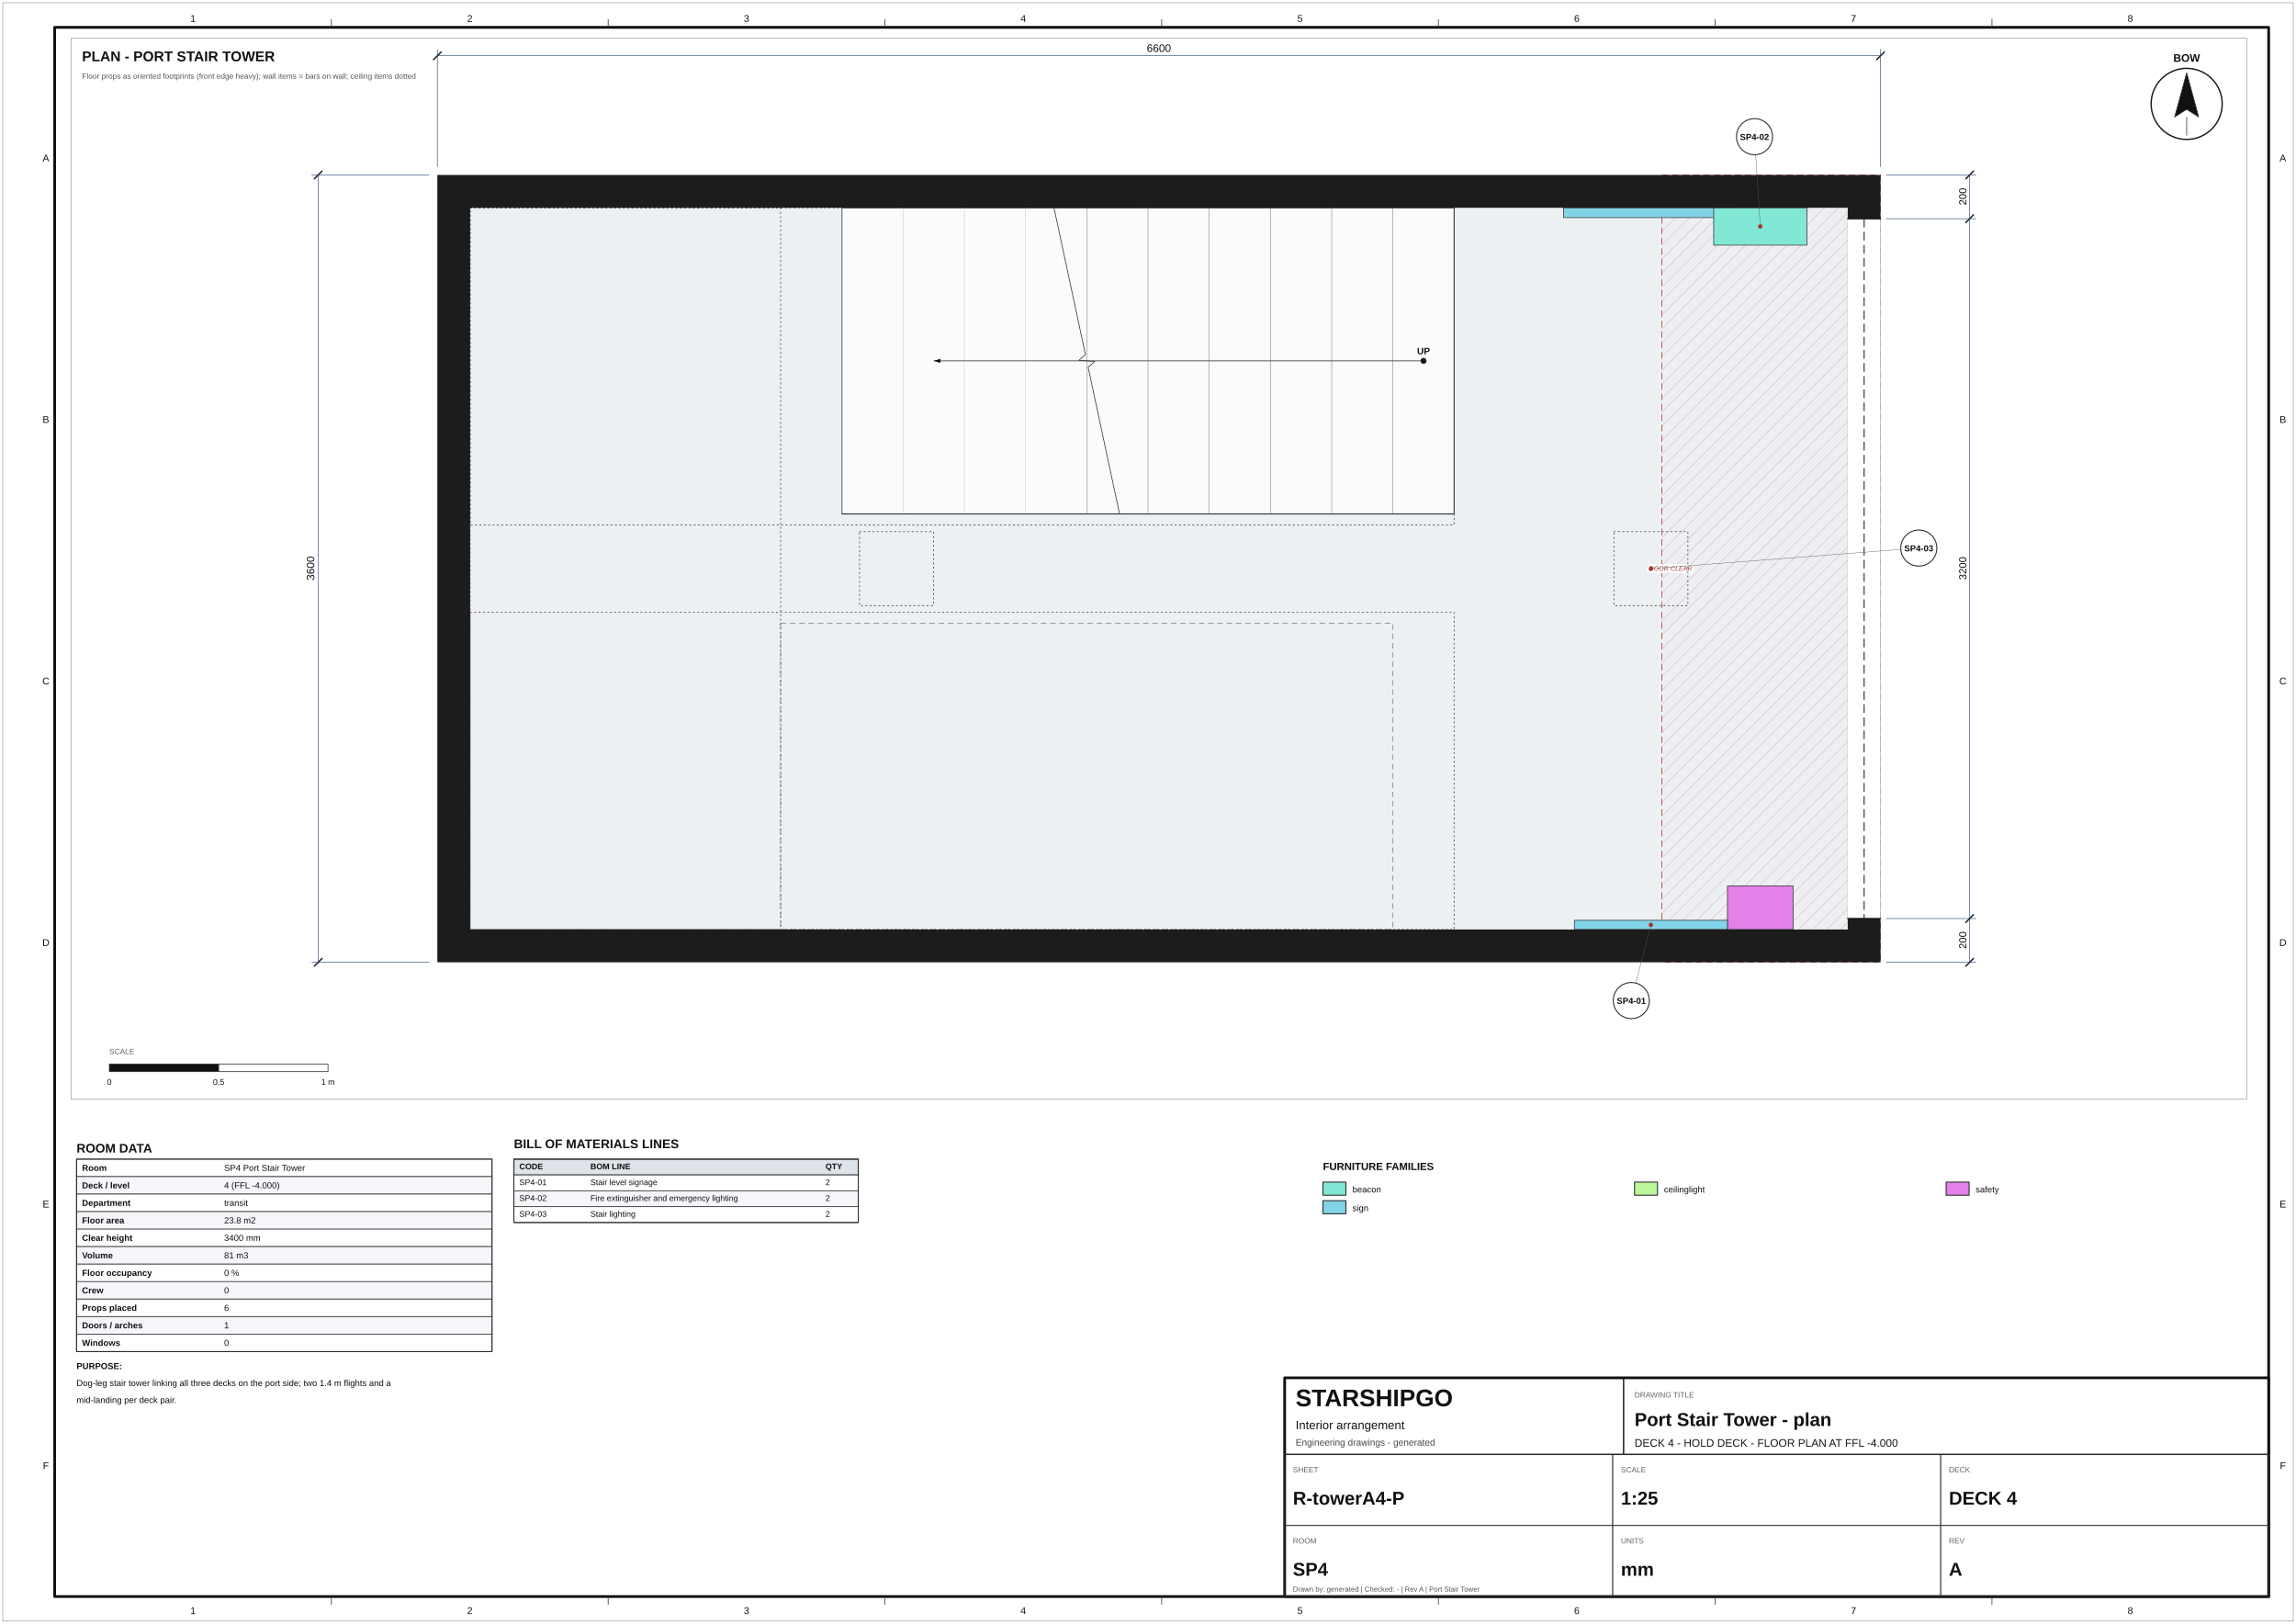
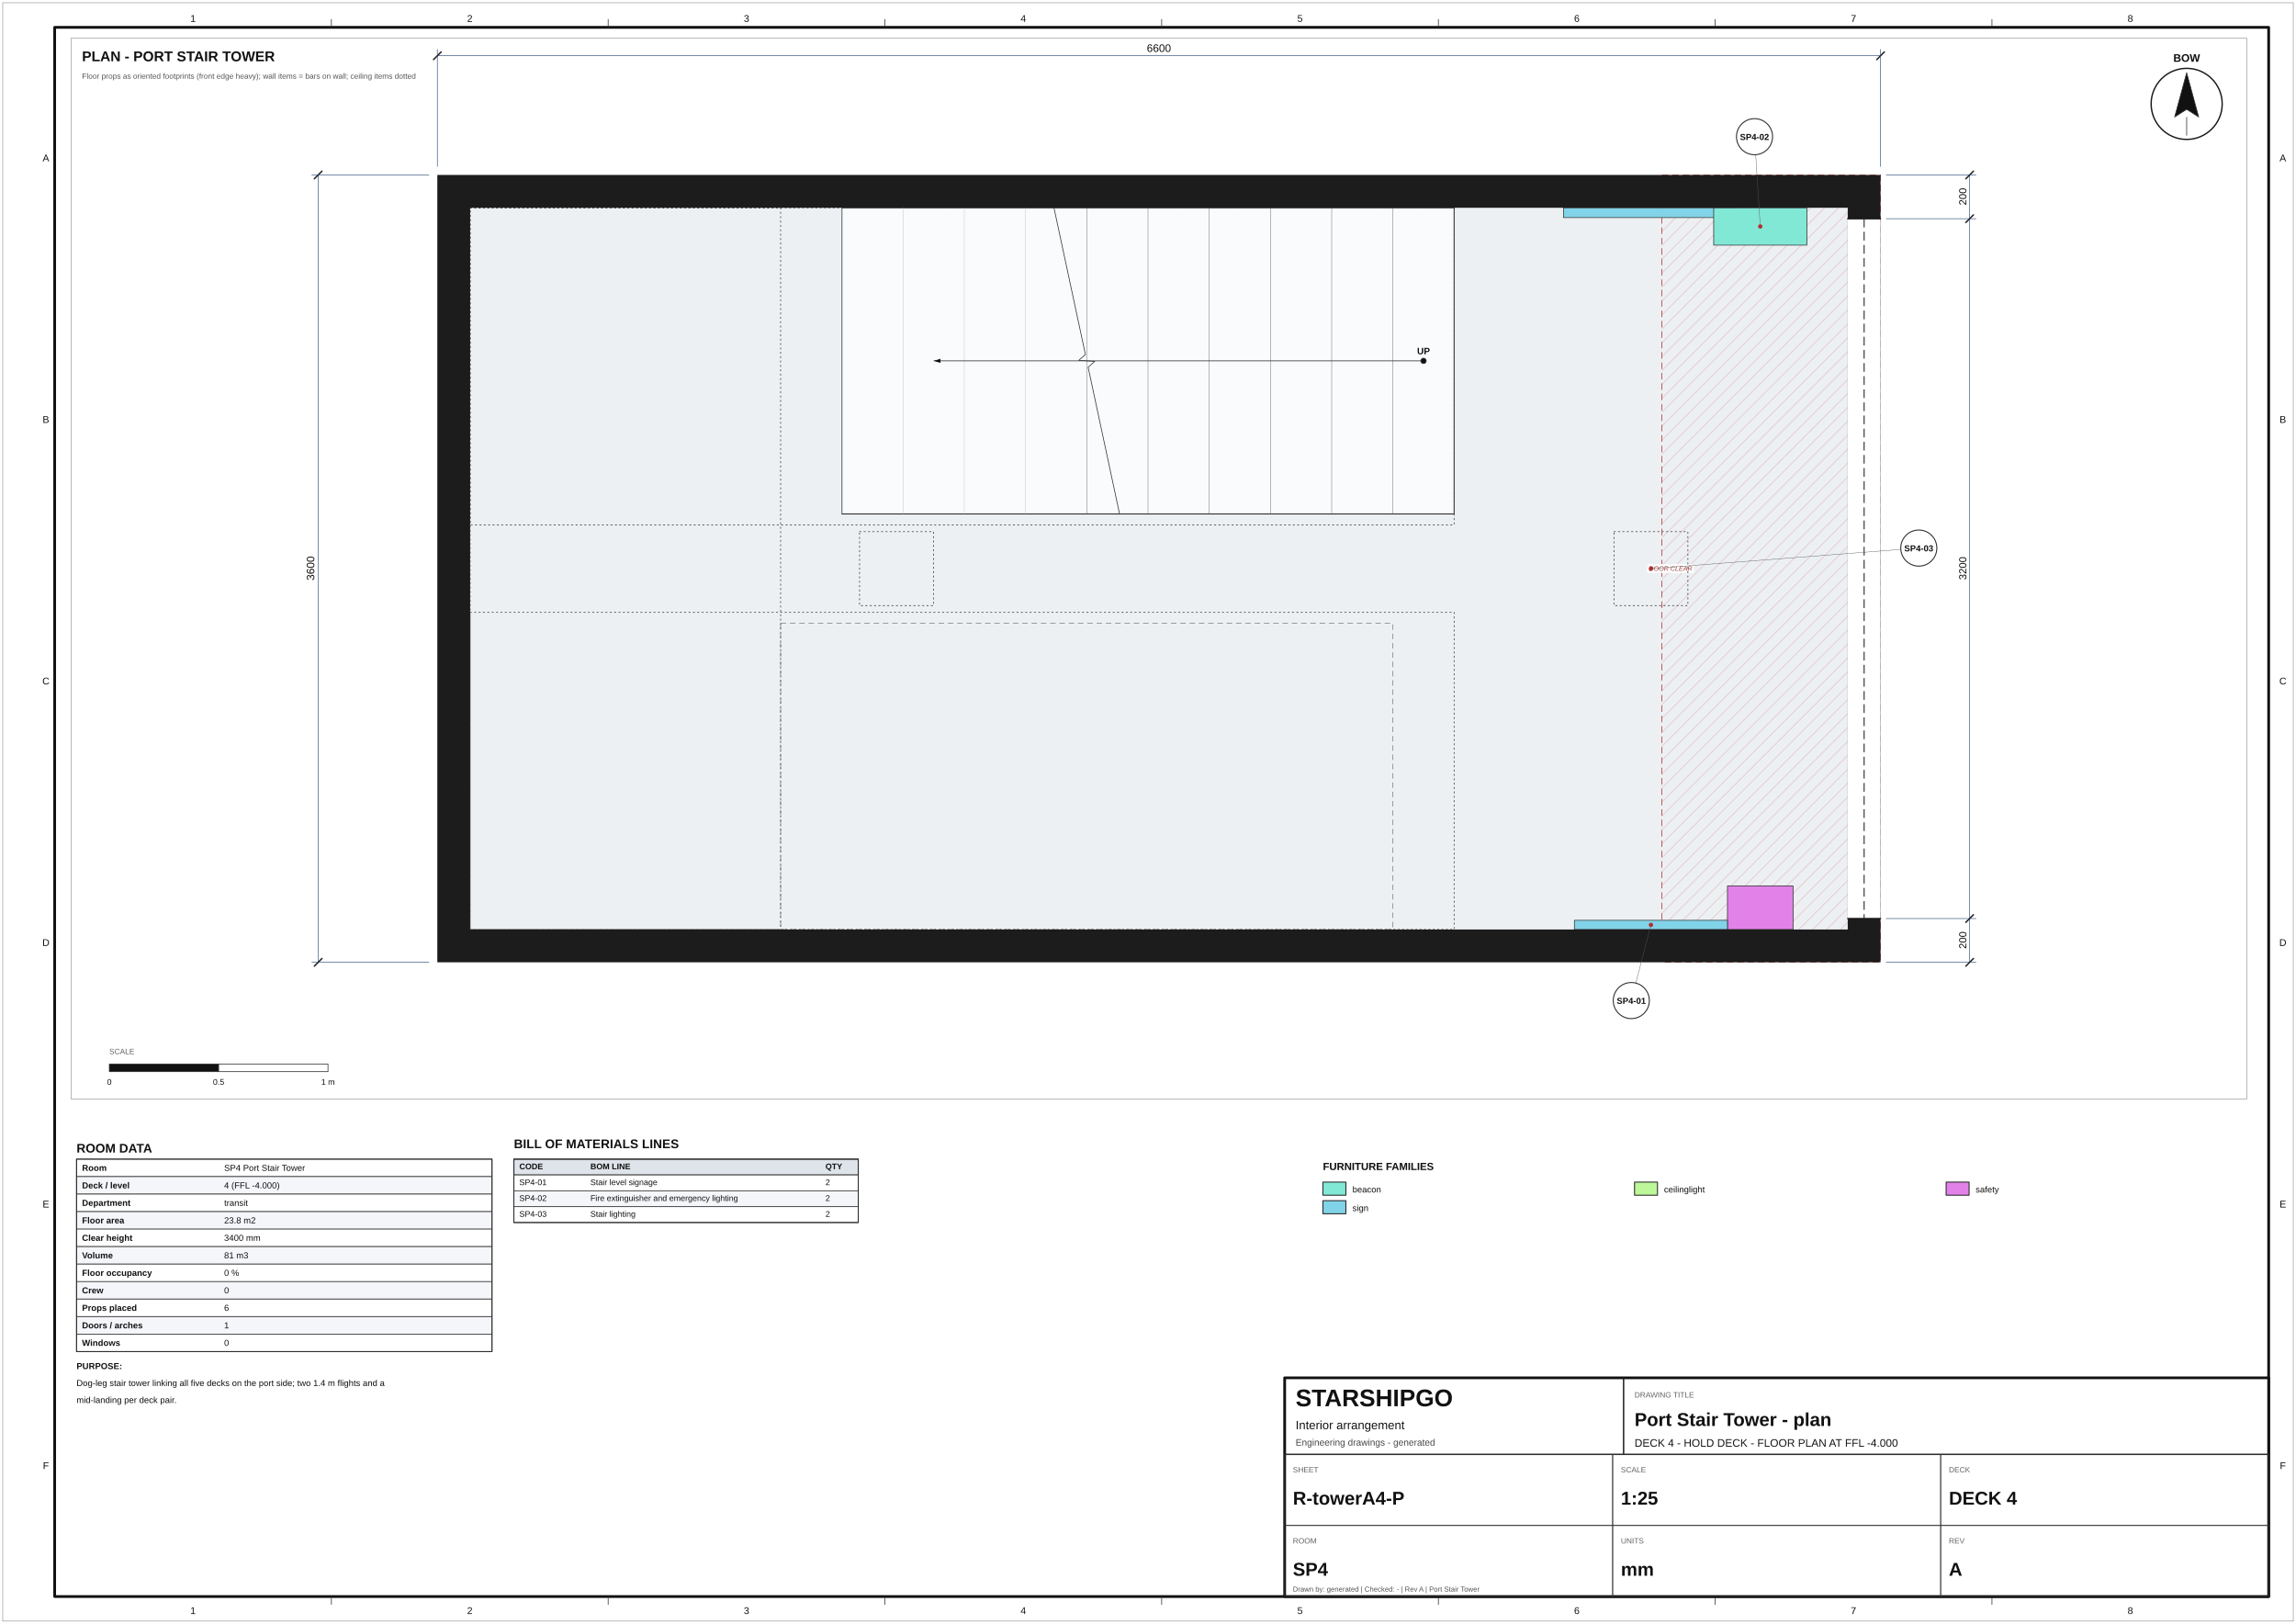
<svg xmlns="http://www.w3.org/2000/svg" width="420mm" height="297mm" viewBox="0 0 420 297">
  <style>
.t{font-family:Arial, Helvetica, 'DejaVu Sans', sans-serif;fill:#111}
.b{font-weight:bold}.i{font-style:italic}
.h{stroke:#111;stroke-width:.5;stroke-linejoin:round;stroke-linecap:round}
.m{stroke:#1a1a1a;stroke-width:.25;stroke-linejoin:round;stroke-linecap:round}
.n{stroke:#2a2a2a;stroke-width:.18;stroke-linejoin:round}
.f{stroke:#333;stroke-width:.13;stroke-linejoin:round}
.x{stroke:#555;stroke-width:.07}
.g{stroke:#9a9a9a;stroke-width:.1}
.gg{stroke:#c4c4c4;stroke-width:.08}
.d{stroke:#1d3c6e;stroke-width:.1}
.dsh{stroke:#222;stroke-width:.18;stroke-dasharray:1.6 .8}
.dot{stroke:#444;stroke-width:.14;stroke-dasharray:.25 .55;stroke-linecap:round}
.hid{stroke:#777;stroke-width:.12;stroke-dasharray:1 .7}
.cl{stroke:#b03030;stroke-width:.12;stroke-dasharray:5 1 1 1}
.cut{stroke:#b03030;stroke-width:.35;stroke-dasharray:6 1.2 1.2 1.2}
.red{stroke:#b03030;stroke-width:.13;stroke-dasharray:1.2 .7}
.none{stroke:none}
.halo{paint-order:stroke;stroke:#fff;stroke-width:.8;stroke-linejoin:round}
</style>
  <defs>
    <pattern id="hSlab" width="1.4" height="1.4" patternUnits="userSpaceOnUse" patternTransform="rotate(45)">
      <rect width="1.4" height="1.4" fill="#ececec" />
      <line x1="0" y1="0" x2="0" y2="1.4" stroke="#222" stroke-width=".13" />
    </pattern>
    <pattern id="hHull" width="1" height="1" patternUnits="userSpaceOnUse" patternTransform="rotate(45)">
      <rect width="1" height="1" fill="#c9d0da" />
      <line x1="0" y1="0" x2="0" y2="1" stroke="#111" stroke-width=".2" />
      <line x1="0" y1="0" x2="1" y2="0" stroke="#111" stroke-width=".1" />
    </pattern>
    <pattern id="hHole" width="1.6" height="1.6" patternUnits="userSpaceOnUse" patternTransform="rotate(-45)">
      <line x1="0" y1="0" x2="0" y2="1.6" stroke="#444" stroke-width=".12" />
    </pattern>
    <pattern id="hZone" width="1.8" height="1.8" patternUnits="userSpaceOnUse" patternTransform="rotate(45)">
      <line x1="0" y1="0" x2="0" y2="1.8" stroke="#d08080" stroke-width=".1" />
    </pattern>
    <pattern id="hPlen" width="1.6" height="1.6" patternUnits="userSpaceOnUse">
      <circle cx=".4" cy=".4" r=".12" fill="#888" />
      <circle cx="1.2" cy="1.2" r=".12" fill="#888" />
    </pattern>
    <pattern id="hGlass" width="2" height="2" patternUnits="userSpaceOnUse" patternTransform="rotate(45)">
      <rect width="2" height="2" fill="#d6ecf7" />
      <line x1="0" y1="0" x2="0" y2="2" stroke="#5a9abb" stroke-width=".08" />
    </pattern>
    <pattern id="hFloor" width="1.2" height="1.2" patternUnits="userSpaceOnUse" patternTransform="rotate(-45)">
      <rect width="1.2" height="1.2" fill="#f2f2f2" />
      <line x1="0" y1="0" x2="0" y2="1.2" stroke="#555" stroke-width=".1" />
    </pattern>
  </defs>
  <rect x="0" y="0" width="420" height="297" fill="#ffffff" />
  <rect x="13" y="7" width="398" height="194" class="x" fill="none" />
  <polygon points="80,32 344,32 344,176 80,176" class="none" fill="#edf0f3" />
  <polygon points="304,32 344,32 344,176 304,176" class="red" fill="url(#hZone)" />
  <text x="305.6" y="104.4" font-size="1.2" class="t i halo" text-anchor="middle" style="fill:#a04040">DOOR CLEAR</text>
  <polygon points="86,38 266,38 266,96 86,96" class="dot" fill="none" />
  <polygon points="86,112 266,112 266,170 86,170" class="dot" fill="none" />
  <polygon points="86,38 142.8,38 142.8,170 86,170" class="dot" fill="none" />
  <polygon points="328,170 316,170 316,162.04 328,162.04" class="f" fill="#e281e8" />
  <polygon points="286,38 318,38 318,39.8 286,39.8" class="f" fill="#81d3e8" />
  <polygon points="316,170 288,170 288,168.32 316,168.32" class="f" fill="#81d3e8" />
  <polygon points="313.48,38 330.52,38 330.52,44.84 313.48,44.84" class="f" fill="#81e8d6" />
  <polygon points="295.24,97.24 308.76,97.24 308.76,110.76 295.24,110.76" class="dot" fill="none" />
  <polygon points="157.24,97.24 170.76,97.24 170.76,110.76 157.24,110.76" class="dot" fill="none" />
  <polygon points="142.8,114 254.8,114 254.8,170 142.8,170" class="hid" fill="none" />
  <polygon points="266,38 154,38 154,94 266,94" class="n" fill="#ffffff" fill-opacity="0.75" />
  <line x1="266" y1="38" x2="266" y2="94" class="x" />
  <line x1="254.8" y1="38" x2="254.8" y2="94" class="x" />
  <line x1="243.6" y1="38" x2="243.6" y2="94" class="x" />
  <line x1="232.4" y1="38" x2="232.4" y2="94" class="x" />
  <line x1="221.2" y1="38" x2="221.2" y2="94" class="x" />
  <line x1="210" y1="38" x2="210" y2="94" class="x" />
  <line x1="198.8" y1="38" x2="198.8" y2="94" class="x" />
  <line x1="187.6" y1="38" x2="187.6" y2="94" class="gg" />
  <line x1="176.4" y1="38" x2="176.4" y2="94" class="gg" />
  <line x1="165.2" y1="38" x2="165.2" y2="94" class="gg" />
  <line x1="154" y1="38" x2="154" y2="94" class="gg" />
  <polyline points="192.8,38 198.55,64.83 197.35,65.9 200.25,66.1 199.05,67.17 204.8,94" class="f" fill="none" />
  <line x1="260.4" y1="66" x2="170.8" y2="66" class="f" />
  <polygon points="170.8,66 172.04,65.62 172.04,66.38" class="none" fill="#111" />
  <text x="260.4" y="64.8" font-size="1.7" class="t b" text-anchor="middle">UP</text>
  <circle cx="260.4" cy="66" r="0.5" class="f" fill="#111" />
  <path d="M80 32 L344 32 L344 176 L80 176Z M86 38 L338 38 L338 170 L86 170Z " class="none" fill="#1c1c1c" fill-rule="evenodd" />
  <polygon points="344,40 344,168 338,168 338,40" class="none" fill="#ffffff" />
  <line x1="344" y1="40" x2="338" y2="40" class="m" />
  <line x1="344" y1="168" x2="338" y2="168" class="m" />
  <line x1="341" y1="40" x2="341" y2="168" class="dsh" />
  <line x1="299.23" y1="179.81" x2="302" y2="169.16" class="x" />
  <circle cx="302" cy="169.16" r="0.4" class="none" fill="#b03030" />
  <line x1="321.16" y1="28.29" x2="322" y2="41.42" class="x" />
  <circle cx="322" cy="41.42" r="0.4" class="none" fill="#b03030" />
  <line x1="347.71" y1="100.49" x2="302" y2="104" class="x" />
  <circle cx="302" cy="104" r="0.4" class="none" fill="#b03030" />
  <circle cx="298.41" cy="183" r="3.3" class="n" fill="#fff" />
  <text x="298.41" y="183.6" font-size="1.6" class="t b" text-anchor="middle">SP4-01</text>
  <circle cx="320.95" cy="25" r="3.3" class="n" fill="#fff" />
  <text x="320.95" y="25.6" font-size="1.6" class="t b" text-anchor="middle">SP4-02</text>
  <circle cx="351" cy="100.24" r="3.3" class="n" fill="#fff" />
  <text x="351" y="100.84" font-size="1.6" class="t b" text-anchor="middle">SP4-03</text>
  <line x1="80" y1="10.2" x2="344" y2="10.2" class="d" />
  <line x1="79.3" y1="10.9" x2="80.7" y2="9.5" class="m" />
  <line x1="343.3" y1="10.9" x2="344.7" y2="9.5" class="m" />
  <line x1="80" y1="30.5" x2="80" y2="9" class="d" />
  <line x1="344" y1="30.5" x2="344" y2="9" class="d" />
  <text x="212" y="9.5" font-size="2" class="t" text-anchor="middle">6600</text>
  <line x1="58.2" y1="32" x2="58.2" y2="176" class="d" />
  <line x1="57.5" y1="32.7" x2="58.9" y2="31.3" class="m" />
  <line x1="57.5" y1="176.7" x2="58.9" y2="175.3" class="m" />
  <line x1="78.5" y1="32" x2="57" y2="32" class="d" />
  <line x1="78.5" y1="176" x2="57" y2="176" class="d" />
  <text x="57.5" y="106.16" font-size="2" class="t" transform="rotate(-90 57.5 106.16)">3600</text>
  <line x1="360.3" y1="32" x2="360.3" y2="176" class="d" />
  <line x1="359.6" y1="32.7" x2="361" y2="31.3" class="m" />
  <line x1="345" y1="32" x2="361.5" y2="32" class="d" />
  <line x1="359.6" y1="40.7" x2="361" y2="39.3" class="m" />
  <line x1="345" y1="40" x2="361.5" y2="40" class="d" />
  <line x1="359.6" y1="168.7" x2="361" y2="167.3" class="m" />
  <line x1="345" y1="168" x2="361.5" y2="168" class="d" />
  <line x1="359.6" y1="176.7" x2="361" y2="175.3" class="m" />
  <line x1="345" y1="176" x2="361.5" y2="176" class="d" />
  <text x="359.7" y="37.54" font-size="1.9" class="t" transform="rotate(-90 359.7 37.54)">200</text>
  <text x="359.7" y="106.05" font-size="1.9" class="t" transform="rotate(-90 359.7 106.05)">3200</text>
  <text x="359.7" y="173.54" font-size="1.9" class="t" transform="rotate(-90 359.7 173.54)">200</text>
  <circle cx="400" cy="19" r="6.5" class="m" fill="#fff" />
  <polygon points="400,13.3 402.2,21.4 400,20 397.8,21.4" class="f" fill="#111" />
  <line x1="400" y1="21.4" x2="400" y2="24.8" class="f" />
  <text x="400" y="11.3" font-size="2" class="t b" text-anchor="middle">BOW</text>
  <text x="20" y="192.8" font-size="1.4" class="t" style="fill:#666">SCALE</text>
  <rect x="20" y="194.6" width="20" height="1.4" class="f" fill="#111" />
  <rect x="40" y="194.6" width="20" height="1.4" class="f" fill="#fff" />
  <text x="20" y="198.4" font-size="1.5" class="t" text-anchor="middle">0</text>
  <text x="40" y="198.4" font-size="1.5" class="t" text-anchor="middle">0.5</text>
  <text x="60" y="198.4" font-size="1.5" class="t" text-anchor="middle">1 m</text>
  <text x="14" y="210.8" font-size="2.3" class="t b">ROOM DATA</text>
  <rect x="14" y="212" width="76" height="3.2" class="f" fill="#ffffff" />
  <text x="15" y="214.15" font-size="1.6" class="t b">Room</text>
  <text x="41" y="214.15" font-size="1.6" class="t">SP4  Port Stair Tower</text>
  <rect x="14" y="215.2" width="76" height="3.2" class="f" fill="#f4f6f9" />
  <text x="15" y="217.35" font-size="1.6" class="t b">Deck / level</text>
  <text x="41" y="217.35" font-size="1.6" class="t">4  (FFL -4.000)</text>
  <rect x="14" y="218.4" width="76" height="3.2" class="f" fill="#ffffff" />
  <text x="15" y="220.55" font-size="1.6" class="t b">Department</text>
  <text x="41" y="220.55" font-size="1.6" class="t">transit</text>
  <rect x="14" y="221.6" width="76" height="3.2" class="f" fill="#f4f6f9" />
  <text x="15" y="223.75" font-size="1.6" class="t b">Floor area</text>
  <text x="41" y="223.75" font-size="1.6" class="t">23.8 m2</text>
  <rect x="14" y="224.8" width="76" height="3.2" class="f" fill="#ffffff" />
  <text x="15" y="226.95" font-size="1.6" class="t b">Clear height</text>
  <text x="41" y="226.95" font-size="1.6" class="t">3400 mm</text>
  <rect x="14" y="228" width="76" height="3.2" class="f" fill="#f4f6f9" />
  <text x="15" y="230.15" font-size="1.6" class="t b">Volume</text>
  <text x="41" y="230.15" font-size="1.6" class="t">81 m3</text>
  <rect x="14" y="231.2" width="76" height="3.2" class="f" fill="#ffffff" />
  <text x="15" y="233.35" font-size="1.6" class="t b">Floor occupancy</text>
  <text x="41" y="233.35" font-size="1.6" class="t">0 %</text>
  <rect x="14" y="234.4" width="76" height="3.2" class="f" fill="#f4f6f9" />
  <text x="15" y="236.55" font-size="1.6" class="t b">Crew</text>
  <text x="41" y="236.55" font-size="1.6" class="t">0</text>
  <rect x="14" y="237.6" width="76" height="3.2" class="f" fill="#ffffff" />
  <text x="15" y="239.75" font-size="1.6" class="t b">Props placed</text>
  <text x="41" y="239.75" font-size="1.6" class="t">6</text>
  <rect x="14" y="240.8" width="76" height="3.2" class="f" fill="#f4f6f9" />
  <text x="15" y="242.95" font-size="1.6" class="t b">Doors / arches</text>
  <text x="41" y="242.95" font-size="1.6" class="t">1</text>
  <rect x="14" y="244" width="76" height="3.2" class="f" fill="#ffffff" />
  <text x="15" y="246.15" font-size="1.6" class="t b">Windows</text>
  <text x="41" y="246.15" font-size="1.6" class="t">0</text>
  <rect x="14" y="212" width="76" height="35.2" class="n" fill="none" />
  <text x="14" y="250.4" font-size="1.6" class="t b">PURPOSE:</text>
-   <text x="14" y="253.5" font-size="1.6" class="t">Dog-leg stair tower linking all three decks on the port side; two 1.4 m flights and a</text>
+   <text x="14" y="253.5" font-size="1.6" class="t">Dog-leg stair tower linking all five decks on the port side; two 1.4 m flights and a</text>
  <text x="14" y="256.6" font-size="1.6" class="t">mid-landing per deck pair.</text>
  <text x="94" y="210" font-size="2.3" class="t b">BILL OF MATERIALS LINES</text>
  <rect x="94" y="212" width="63" height="2.9" class="n" fill="#dfe3ea" />
  <text x="95" y="213.85" font-size="1.5" class="t b">CODE</text>
  <text x="108" y="213.85" font-size="1.5" class="t b">BOM LINE</text>
  <text x="151" y="213.85" font-size="1.5" class="t b">QTY</text>
  <rect x="94" y="214.9" width="63" height="2.9" class="f" fill="#ffffff" />
  <text x="95" y="216.75" font-size="1.5" class="t">SP4-01</text>
  <text x="108" y="216.75" font-size="1.5" class="t">Stair level signage</text>
  <text x="151" y="216.75" font-size="1.5" class="t">2</text>
  <rect x="94" y="217.8" width="63" height="2.9" class="f" fill="#f4f6f9" />
  <text x="95" y="219.65" font-size="1.5" class="t">SP4-02</text>
  <text x="108" y="219.65" font-size="1.5" class="t">Fire extinguisher and emergency lighting</text>
  <text x="151" y="219.65" font-size="1.5" class="t">2</text>
  <rect x="94" y="220.7" width="63" height="2.9" class="f" fill="#ffffff" />
  <text x="95" y="222.55" font-size="1.5" class="t">SP4-03</text>
  <text x="108" y="222.55" font-size="1.5" class="t">Stair lighting</text>
  <text x="151" y="222.55" font-size="1.5" class="t">2</text>
  <rect x="94" y="212" width="63" height="11.6" class="n" fill="none" />
  <text x="242" y="214" font-size="1.9" class="t b">FURNITURE FAMILIES</text>
  <rect x="242" y="216.2" width="4.2" height="2.4" class="n" fill="#81e8d6" />
  <text x="247.4" y="218.1" font-size="1.6" class="t">beacon</text>
  <rect x="299" y="216.2" width="4.2" height="2.4" class="n" fill="#bcf799" />
  <text x="304.4" y="218.1" font-size="1.6" class="t">ceilinglight</text>
  <rect x="356" y="216.2" width="4.2" height="2.4" class="n" fill="#e281e8" />
  <text x="361.4" y="218.1" font-size="1.6" class="t">safety</text>
  <rect x="242" y="219.6" width="4.2" height="2.4" class="n" fill="#81d3e8" />
  <text x="247.4" y="221.5" font-size="1.6" class="t">sign</text>
  <text x="15" y="11.2" font-size="2.6" class="t b">PLAN - PORT STAIR TOWER</text>
  <text x="15" y="14.4" font-size="1.4" class="t" style="fill:#555">Floor props as oriented footprints (front edge heavy); wall items = bars on wall; ceiling items dotted</text>
  <rect x="0.5" y="0.5" width="419" height="296" class="x" fill="none" />
  <rect x="10" y="5" width="405" height="287" class="h" fill="none" />
  <text x="35.31" y="4" font-size="1.8" class="t" text-anchor="middle">1</text>
  <text x="35.31" y="295.2" font-size="1.8" class="t" text-anchor="middle">1</text>
  <text x="85.94" y="4" font-size="1.8" class="t" text-anchor="middle">2</text>
  <text x="85.94" y="295.2" font-size="1.8" class="t" text-anchor="middle">2</text>
  <line x1="60.62" y1="3.5" x2="60.62" y2="5" class="f" />
  <line x1="60.62" y1="292" x2="60.62" y2="293.5" class="f" />
  <text x="136.56" y="4" font-size="1.8" class="t" text-anchor="middle">3</text>
  <text x="136.56" y="295.2" font-size="1.8" class="t" text-anchor="middle">3</text>
  <line x1="111.25" y1="3.5" x2="111.25" y2="5" class="f" />
  <line x1="111.25" y1="292" x2="111.25" y2="293.5" class="f" />
  <text x="187.19" y="4" font-size="1.8" class="t" text-anchor="middle">4</text>
  <text x="187.19" y="295.2" font-size="1.8" class="t" text-anchor="middle">4</text>
  <line x1="161.88" y1="3.5" x2="161.88" y2="5" class="f" />
  <line x1="161.88" y1="292" x2="161.88" y2="293.5" class="f" />
  <text x="237.81" y="4" font-size="1.8" class="t" text-anchor="middle">5</text>
  <text x="237.81" y="295.2" font-size="1.8" class="t" text-anchor="middle">5</text>
  <line x1="212.5" y1="3.5" x2="212.5" y2="5" class="f" />
  <line x1="212.5" y1="292" x2="212.5" y2="293.5" class="f" />
  <text x="288.44" y="4" font-size="1.8" class="t" text-anchor="middle">6</text>
  <text x="288.44" y="295.2" font-size="1.8" class="t" text-anchor="middle">6</text>
  <line x1="263.12" y1="3.5" x2="263.12" y2="5" class="f" />
  <line x1="263.12" y1="292" x2="263.12" y2="293.5" class="f" />
  <text x="339.06" y="4" font-size="1.8" class="t" text-anchor="middle">7</text>
  <text x="339.06" y="295.2" font-size="1.8" class="t" text-anchor="middle">7</text>
  <line x1="313.75" y1="3.5" x2="313.75" y2="5" class="f" />
  <line x1="313.75" y1="292" x2="313.75" y2="293.5" class="f" />
  <text x="389.69" y="4" font-size="1.8" class="t" text-anchor="middle">8</text>
  <text x="389.69" y="295.2" font-size="1.8" class="t" text-anchor="middle">8</text>
  <line x1="364.38" y1="3.5" x2="364.38" y2="5" class="f" />
  <line x1="364.38" y1="292" x2="364.38" y2="293.5" class="f" />
  <text x="8.4" y="29.52" font-size="1.8" class="t" text-anchor="middle">A</text>
  <text x="417.6" y="29.52" font-size="1.8" class="t" text-anchor="middle">A</text>
  <text x="8.4" y="77.35" font-size="1.8" class="t" text-anchor="middle">B</text>
  <text x="417.6" y="77.35" font-size="1.8" class="t" text-anchor="middle">B</text>
  <text x="8.4" y="125.18" font-size="1.8" class="t" text-anchor="middle">C</text>
  <text x="417.6" y="125.18" font-size="1.8" class="t" text-anchor="middle">C</text>
  <text x="8.4" y="173.02" font-size="1.8" class="t" text-anchor="middle">D</text>
  <text x="417.6" y="173.02" font-size="1.8" class="t" text-anchor="middle">D</text>
  <text x="8.4" y="220.85" font-size="1.8" class="t" text-anchor="middle">E</text>
  <text x="417.6" y="220.85" font-size="1.8" class="t" text-anchor="middle">E</text>
  <text x="8.4" y="268.68" font-size="1.8" class="t" text-anchor="middle">F</text>
  <text x="417.6" y="268.68" font-size="1.8" class="t" text-anchor="middle">F</text>
  <rect x="235" y="252" width="180" height="40" class="h" fill="#ffffff" />
  <line x1="235" y1="266" x2="415" y2="266" class="m" />
  <line x1="297" y1="252" x2="297" y2="266" class="m" />
  <text x="237" y="257.2" font-size="4.4" class="t b">STARSHIPGO</text>
  <text x="237" y="261.4" font-size="2.2" class="t">Interior arrangement</text>
  <text x="237" y="264.4" font-size="1.7" class="t" style="fill:#444">Engineering drawings - generated</text>
  <text x="299" y="255.6" font-size="1.4" class="t" style="fill:#666">DRAWING TITLE</text>
  <text x="299" y="260.8" font-size="3.4" class="t b">Port Stair Tower - plan</text>
  <text x="299" y="264.6" font-size="2" class="t">DECK 4 - HOLD DECK  -  FLOOR PLAN AT FFL -4.000</text>
  <rect x="235" y="266" width="60" height="13" class="f" fill="none" />
  <text x="236.5" y="269.3" font-size="1.4" class="t" style="fill:#666">SHEET</text>
  <text x="236.5" y="275.2" font-size="3.4" class="t b">R-towerA4-P</text>
  <rect x="295" y="266" width="60" height="13" class="f" fill="none" />
  <text x="296.5" y="269.3" font-size="1.4" class="t" style="fill:#666">SCALE</text>
  <text x="296.5" y="275.2" font-size="3.4" class="t b">1:25</text>
  <rect x="355" y="266" width="60" height="13" class="f" fill="none" />
  <text x="356.5" y="269.3" font-size="1.4" class="t" style="fill:#666">DECK</text>
  <text x="356.5" y="275.2" font-size="3.4" class="t b">DECK 4</text>
  <rect x="235" y="279" width="60" height="13" class="f" fill="none" />
  <text x="236.5" y="282.3" font-size="1.4" class="t" style="fill:#666">ROOM</text>
  <text x="236.5" y="288.2" font-size="3.4" class="t b">SP4</text>
  <rect x="295" y="279" width="60" height="13" class="f" fill="none" />
  <text x="296.5" y="282.3" font-size="1.4" class="t" style="fill:#666">UNITS</text>
  <text x="296.5" y="288.2" font-size="3.4" class="t b">mm</text>
  <rect x="355" y="279" width="60" height="13" class="f" fill="none" />
  <text x="356.5" y="282.3" font-size="1.4" class="t" style="fill:#666">REV</text>
  <text x="356.5" y="288.2" font-size="3.4" class="t b">A</text>
  <text x="236.5" y="291.1" font-size="1.3" class="t" style="fill:#555">Drawn by: generated   |   Checked: -   |   Rev A   |   Port Stair Tower</text>
</svg>
